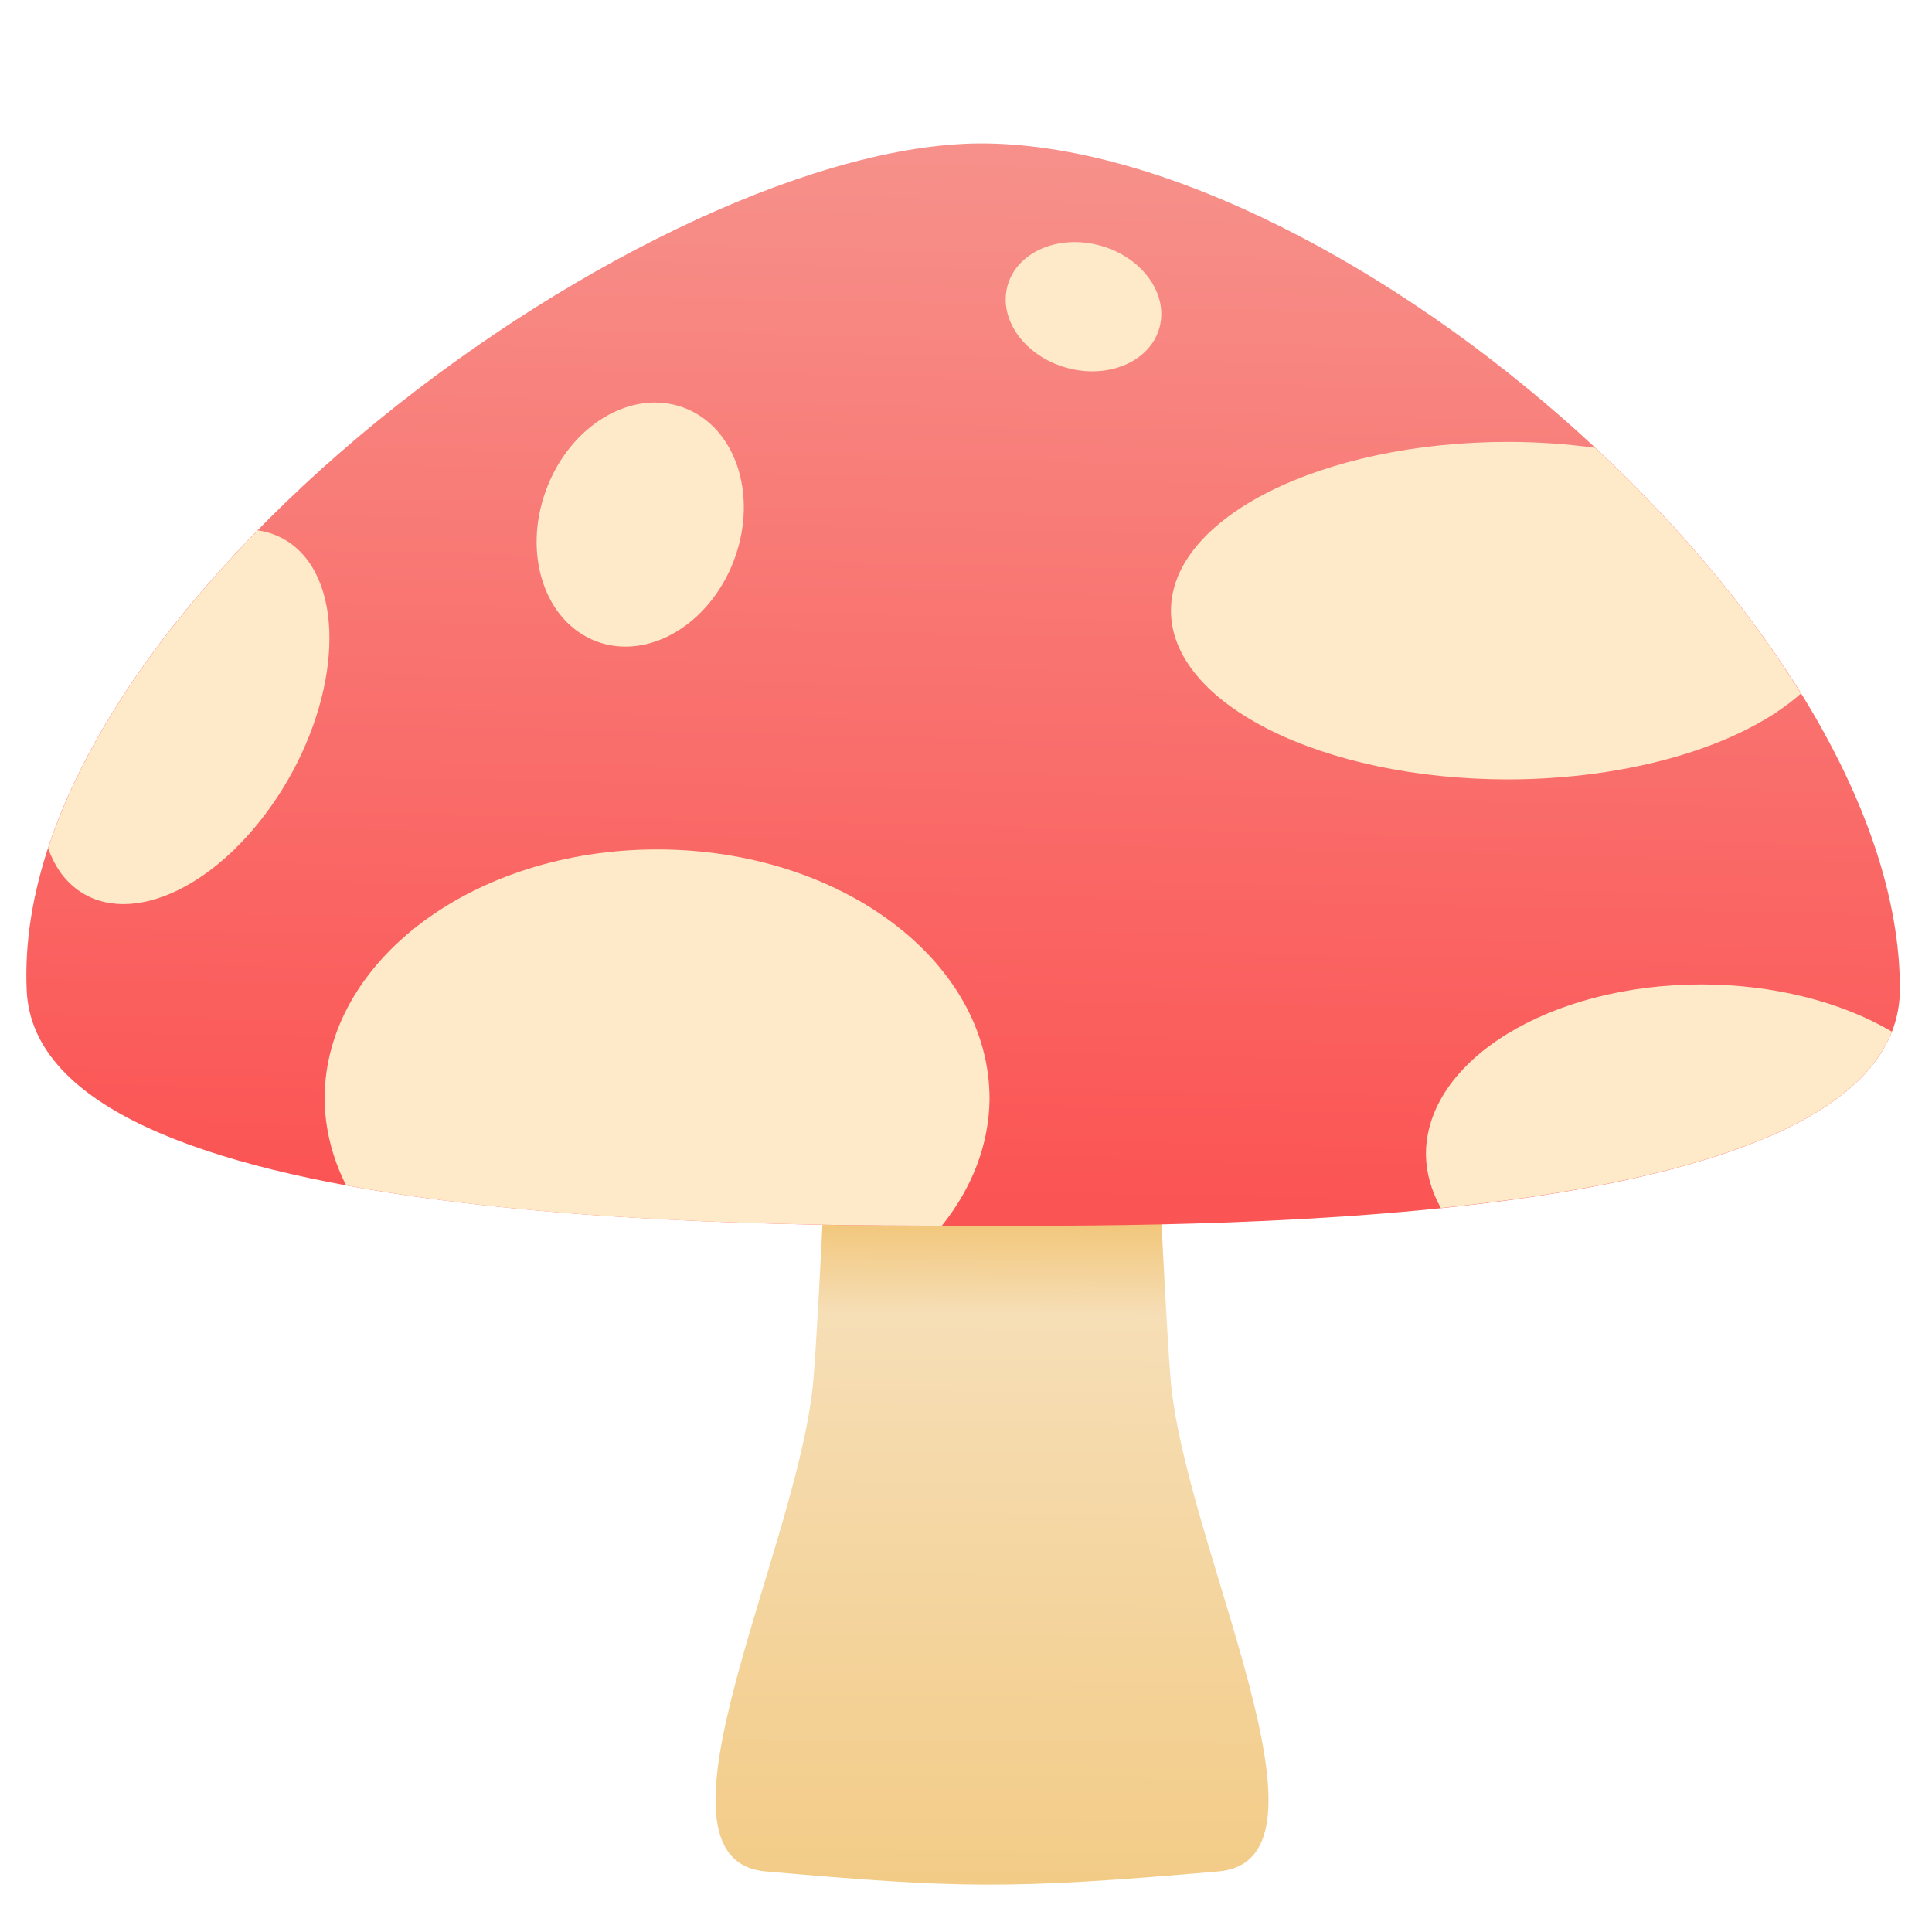
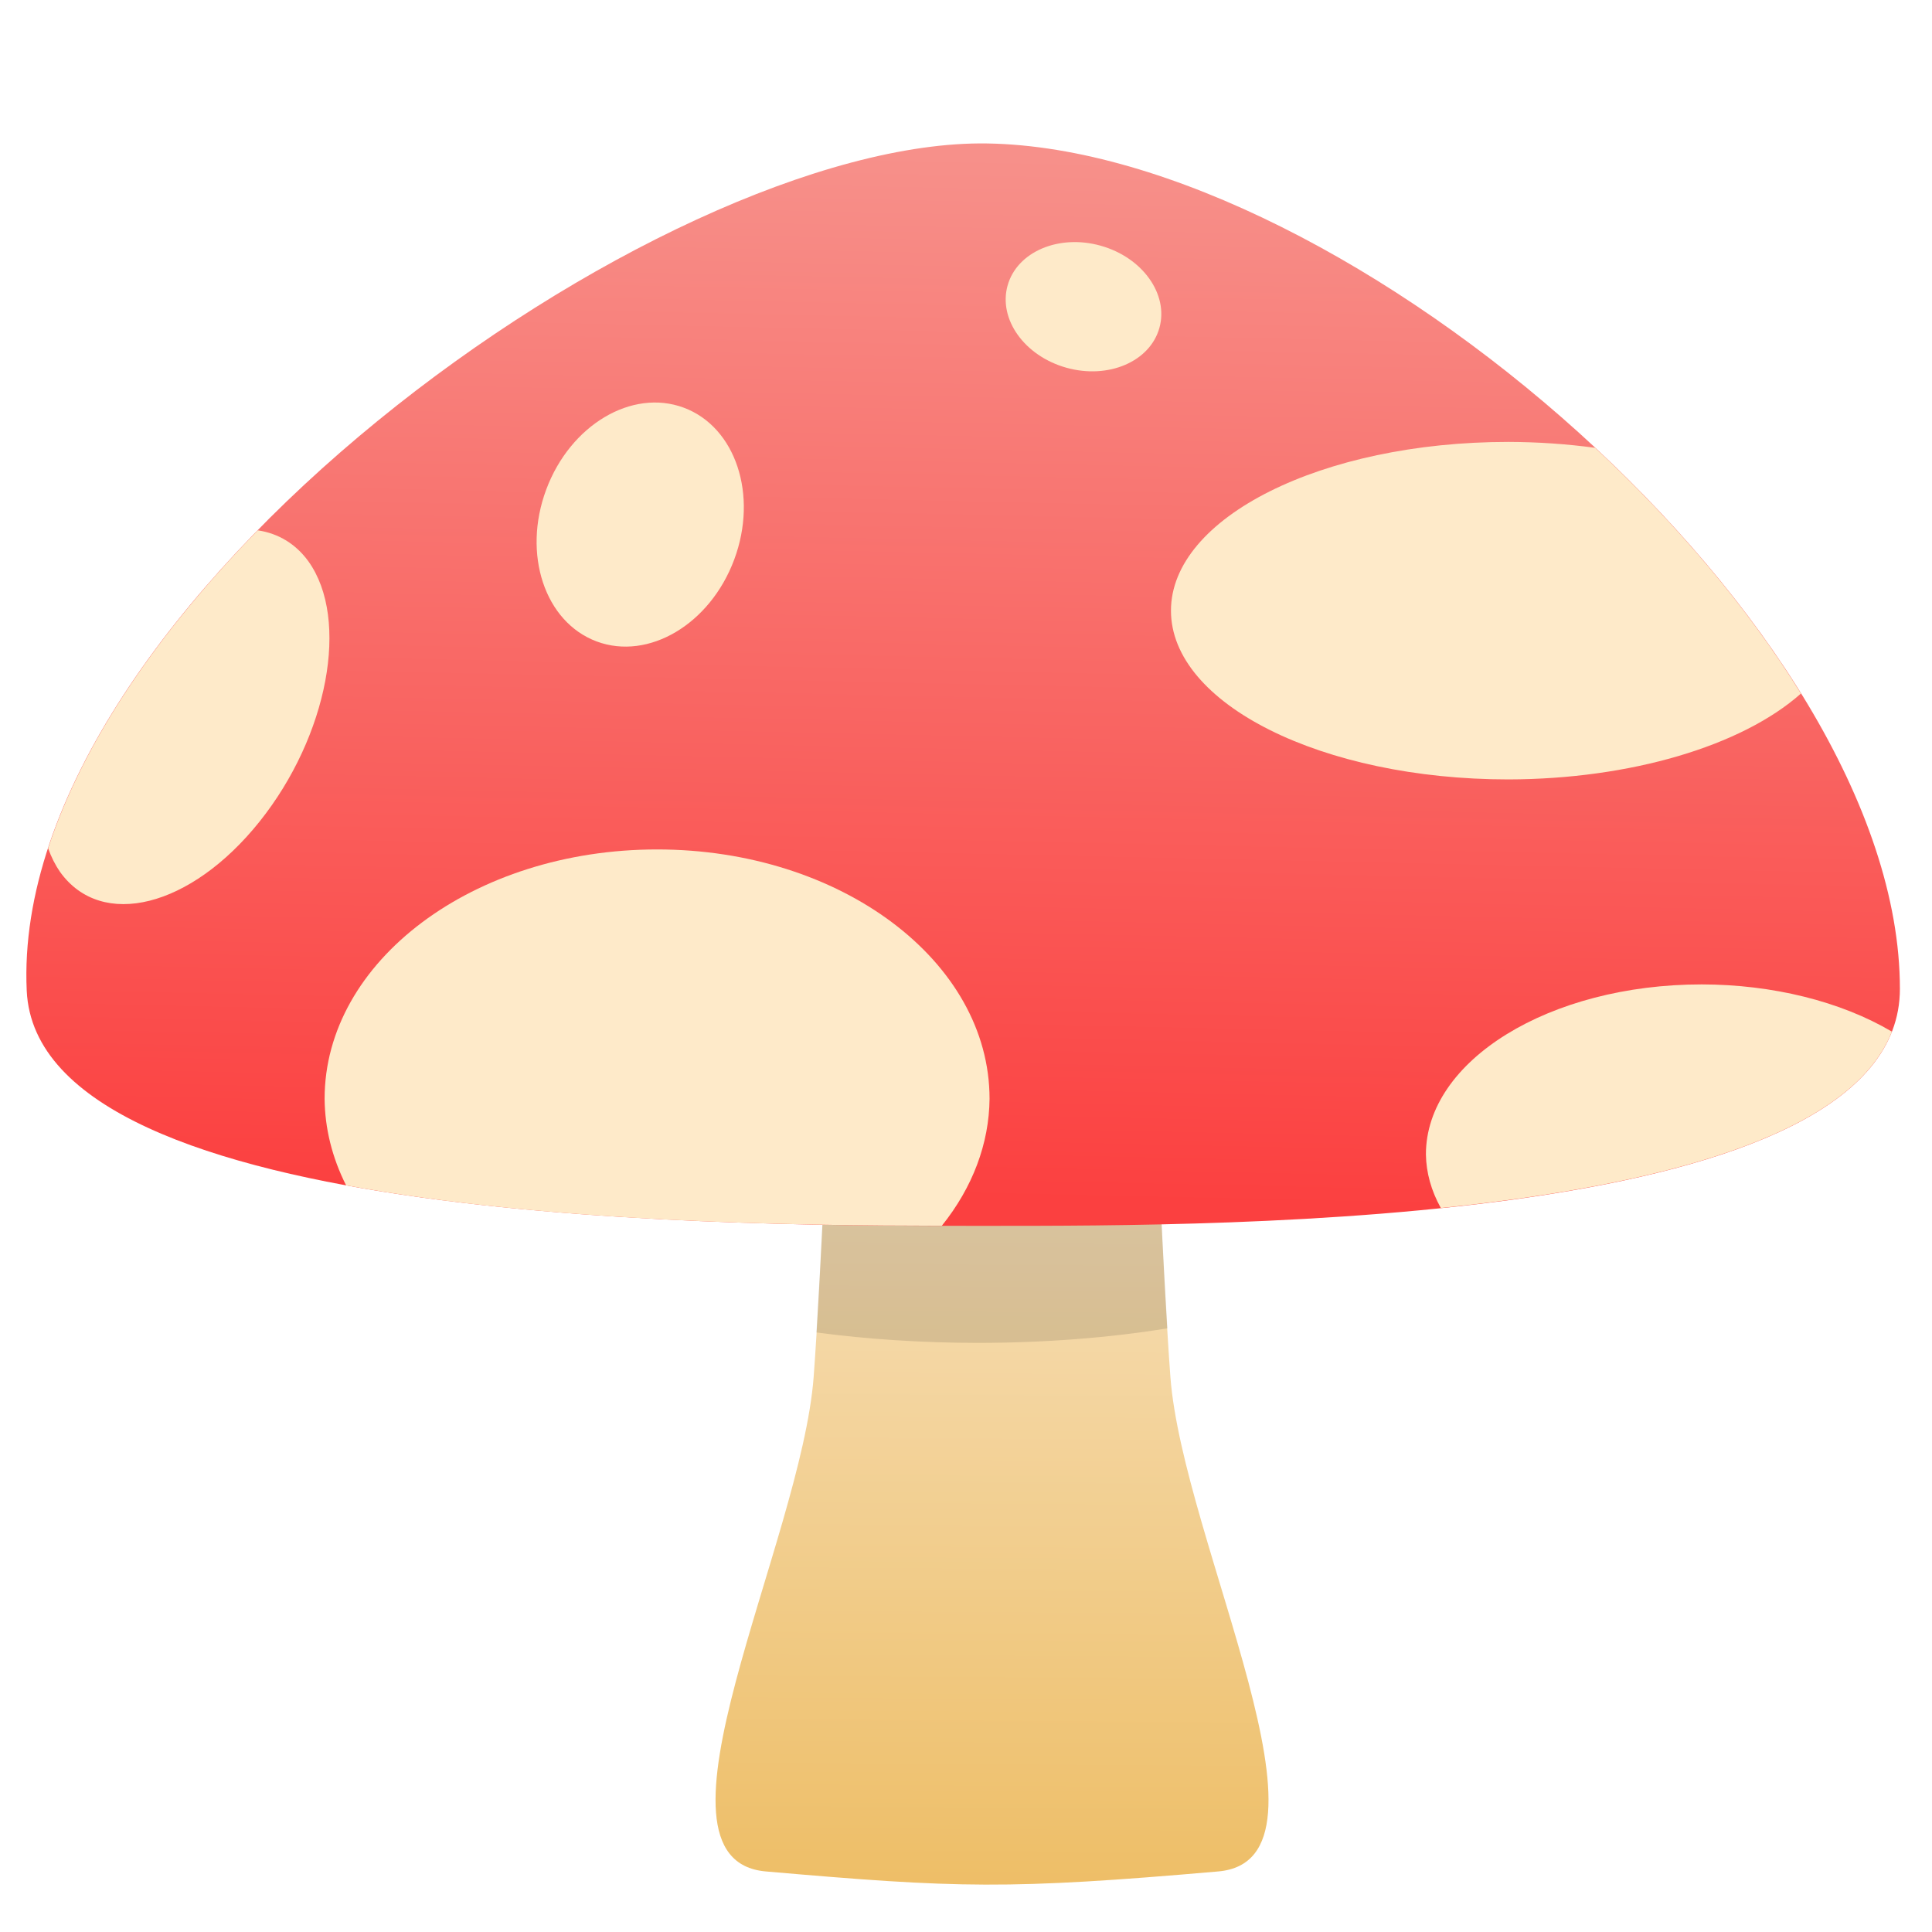
<svg xmlns="http://www.w3.org/2000/svg" xmlns:xlink="http://www.w3.org/1999/xlink" width="192mm" height="192mm" viewBox="0 0 192 192" version="1.1" id="svg1" xml:space="preserve">
  <defs id="defs1">
    <linearGradient id="linearGradient18">
-       <stop style="stop-color:#f0be65;stop-opacity:1;" offset="0" id="stop17" />
-       <stop style="stop-color:#f6deb6;stop-opacity:1;" offset="0.17" id="stop19" />
-       <stop style="stop-color:#f2ca83;stop-opacity:1;" offset="1" id="stop18" />
+       <stop style="stop-color:#f6deb6;stop-opacity:1;" offset="0" id="stop19" />
+       <stop style="stop-color:#edbc62;stop-opacity:1;" offset="1" id="stop18" />
    </linearGradient>
    <linearGradient id="linearGradient14">
      <stop style="stop-color:#f7908a;stop-opacity:1;" offset="0" id="stop14" />
-       <stop style="stop-color:#fb5454;stop-opacity:1;" offset="1" id="stop15" />
+       <stop style="stop-color:#fb4040;stop-opacity:1;" offset="1" id="stop15" />
    </linearGradient>
    <linearGradient xlink:href="#linearGradient14" id="linearGradient15" x1="97.871" y1="15.519" x2="95.619" y2="119.148" gradientUnits="userSpaceOnUse" />
    <linearGradient xlink:href="#linearGradient18" id="linearGradient17" x1="98.372" y1="118.147" x2="97.871" y2="191.488" gradientUnits="userSpaceOnUse" />
  </defs>
  <g id="layer1">
    <path id="rect8" style="display:inline;fill:url(#linearGradient17);fill-opacity:1;stroke:none;stroke-width:1.057;stroke-linecap:round;stroke-linejoin:round;stroke-dasharray:none;stroke-opacity:1;paint-order:stroke fill markers" d="m 82.366,107.614 c 0,0 -0.783,19.465 -1.502,29.177 -1.216,16.429 -17.85,48.052 -4.756,49.191 19.155,1.666 24.007,1.821 44.957,0 13.094,-1.138 -3.54,-32.763 -4.756,-49.191 -0.719,-9.712 -1.502,-29.177 -1.502,-29.177 z" />
+     <path id="path1" style="fill:#000000;fill-opacity:0.121;stroke:#2f2f2f;stroke-width:0;stroke-linecap:round;stroke-linejoin:round;paint-order:stroke fill markers" d="M 97.171 110.977 A 38.585 11.239 0 0 0 82.179 111.878 C 81.994 116.274 81.626 124.467 81.136 132.416 A 38.585 11.239 0 0 0 97.171 133.455 A 38.585 11.239 0 0 0 116.013 132.007 C 115.544 124.306 115.202 116.761 115.012 112.253 A 38.585 11.239 0 0 0 97.171 110.977 z " />
    <path id="path7" style="display:inline;fill:url(#linearGradient15);fill-opacity:1;stroke:none;stroke-width:1.057;stroke-linecap:round;stroke-linejoin:round;paint-order:stroke fill markers" d="m 98.122,14.257 c 35.717,0.585 90.688,47.944 90.688,84.016 -1e-5,23.682 -67.005,23.551 -90.688,23.551 -23.682,0 -94.37,0.282 -95.466,-23.374 C 0.885,60.255 65.592,13.724 98.122,14.257 Z" />
-     <path id="path9" style="display:inline;fill:#feeac9;fill-opacity:1;stroke:none;stroke-width:1.013;stroke-linecap:round;stroke-linejoin:round;stroke-dasharray:none;stroke-opacity:1;paint-order:stroke fill markers" d="M 25.618 52.705 C 15.933 62.603 8.311 73.508 4.781 84.301 A 12.068 20.244 29.133 0 0 5.963 86.644 A 12.068 20.244 29.133 0 0 25.782 81.664 A 12.068 20.244 29.133 0 0 30.65 55.787 A 12.068 20.244 29.133 0 0 25.618 52.705 z " />
-     <path id="path10" style="display:inline;fill:#feeac9;fill-opacity:1;stroke:none;stroke-width:1.057;stroke-linecap:round;stroke-linejoin:round;stroke-dasharray:none;stroke-opacity:1;paint-order:stroke fill markers" d="M 65.3 84.416 A 33.041 24.781 0 0 0 32.26 109.196 A 33.041 24.781 0 0 0 34.395 117.798 C 54.627 121.53 79.199 121.793 93.6 121.811 A 33.041 24.781 0 0 0 98.341 109.196 A 33.041 24.781 0 0 0 65.3 84.416 z " />
+     <path id="path9" style="display:inline;fill:#feeac9;fill-opacity:1;stroke:none;stroke-width:1.013;stroke-linecap:round;stroke-linejoin:round;stroke-dasharray:none;stroke-opacity:1;paint-order:stroke fill markers" d="M 25.618,52.705 C 15.933,62.603 8.311,73.508 4.781,84.301 A 12.068,20.244 29.133 0 0 5.963,86.644 12.068,20.244 29.133 0 0 25.782,81.664 12.068,20.244 29.133 0 0 30.65,55.787 12.068,20.244 29.133 0 0 25.618,52.705 Z" />
+     <path id="path10" style="display:inline;fill:#feeac9;fill-opacity:1;stroke:none;stroke-width:1.057;stroke-linecap:round;stroke-linejoin:round;stroke-dasharray:none;stroke-opacity:1;paint-order:stroke fill markers" d="m 65.3,84.416 a 33.041,24.781 0 0 0 -33.041,24.781 33.041,24.781 0 0 0 2.136,8.602 c 20.232,3.732 44.804,3.994 59.205,4.013 A 33.041,24.781 0 0 0 98.341,109.196 33.041,24.781 0 0 0 65.3,84.416 Z" />
    <ellipse style="display:inline;fill:#feeac9;fill-opacity:1;stroke:none;stroke-width:1.079;stroke-linecap:round;stroke-linejoin:round;stroke-dasharray:none;stroke-opacity:1;paint-order:stroke fill markers" id="path11" cx="77.821" cy="26.638" rx="9.968" ry="12.396" transform="rotate(20.43369)" />
    <ellipse style="display:inline;fill:#feeac9;fill-opacity:1;stroke:none;stroke-width:0.682;stroke-linecap:round;stroke-linejoin:round;stroke-dasharray:none;stroke-opacity:1;paint-order:stroke fill markers" id="ellipse11" cx="0.425" cy="-111.907" rx="6.298" ry="7.832" transform="rotate(105.5878)" />
-     <path id="path13" style="display:inline;fill:#feeac9;fill-opacity:1;stroke:none;stroke-width:1.057;stroke-linecap:round;stroke-linejoin:round;stroke-dasharray:none;stroke-opacity:1;paint-order:stroke fill markers" d="M 169.115 97.829 A 27.409 16.896 0 0 0 141.707 114.724 A 27.409 16.896 0 0 0 143.189 120.052 C 163.979 117.904 183.861 113.145 188.012 102.521 A 27.409 16.896 0 0 0 169.115 97.829 z " />
-     <path id="path12" style="display:inline;fill:#feeac9;fill-opacity:1;stroke:none;stroke-width:1.057;stroke-linecap:round;stroke-linejoin:round;stroke-dasharray:none;stroke-opacity:1;paint-order:stroke fill markers" d="M 149.911 43.916 A 33.542 16.771 0 0 0 116.369 60.686 A 33.542 16.771 0 0 0 149.911 77.457 A 33.542 16.771 0 0 0 178.976 68.923 C 173.68 60.368 166.585 52.014 158.519 44.504 A 33.542 16.771 0 0 0 149.911 43.916 z " />
+     <path id="path13" style="display:inline;fill:#feeac9;fill-opacity:1;stroke:none;stroke-width:1.057;stroke-linecap:round;stroke-linejoin:round;stroke-dasharray:none;stroke-opacity:1;paint-order:stroke fill markers" d="m 169.115,97.829 a 27.409,16.896 0 0 0 -27.409,16.896 27.409,16.896 0 0 0 1.483,5.327 c 20.79,-2.147 40.672,-6.907 44.823,-17.531 a 27.409,16.896 0 0 0 -18.897,-4.692 z" />
+     <path id="path12" style="display:inline;fill:#feeac9;fill-opacity:1;stroke:none;stroke-width:1.057;stroke-linecap:round;stroke-linejoin:round;stroke-dasharray:none;stroke-opacity:1;paint-order:stroke fill markers" d="m 149.911,43.916 a 33.542,16.771 0 0 0 -33.542,16.771 33.542,16.771 0 0 0 33.542,16.771 33.542,16.771 0 0 0 29.065,-8.534 C 173.68,60.368 166.585,52.014 158.519,44.504 a 33.542,16.771 0 0 0 -8.608,-0.588 z" />
  </g>
</svg>
